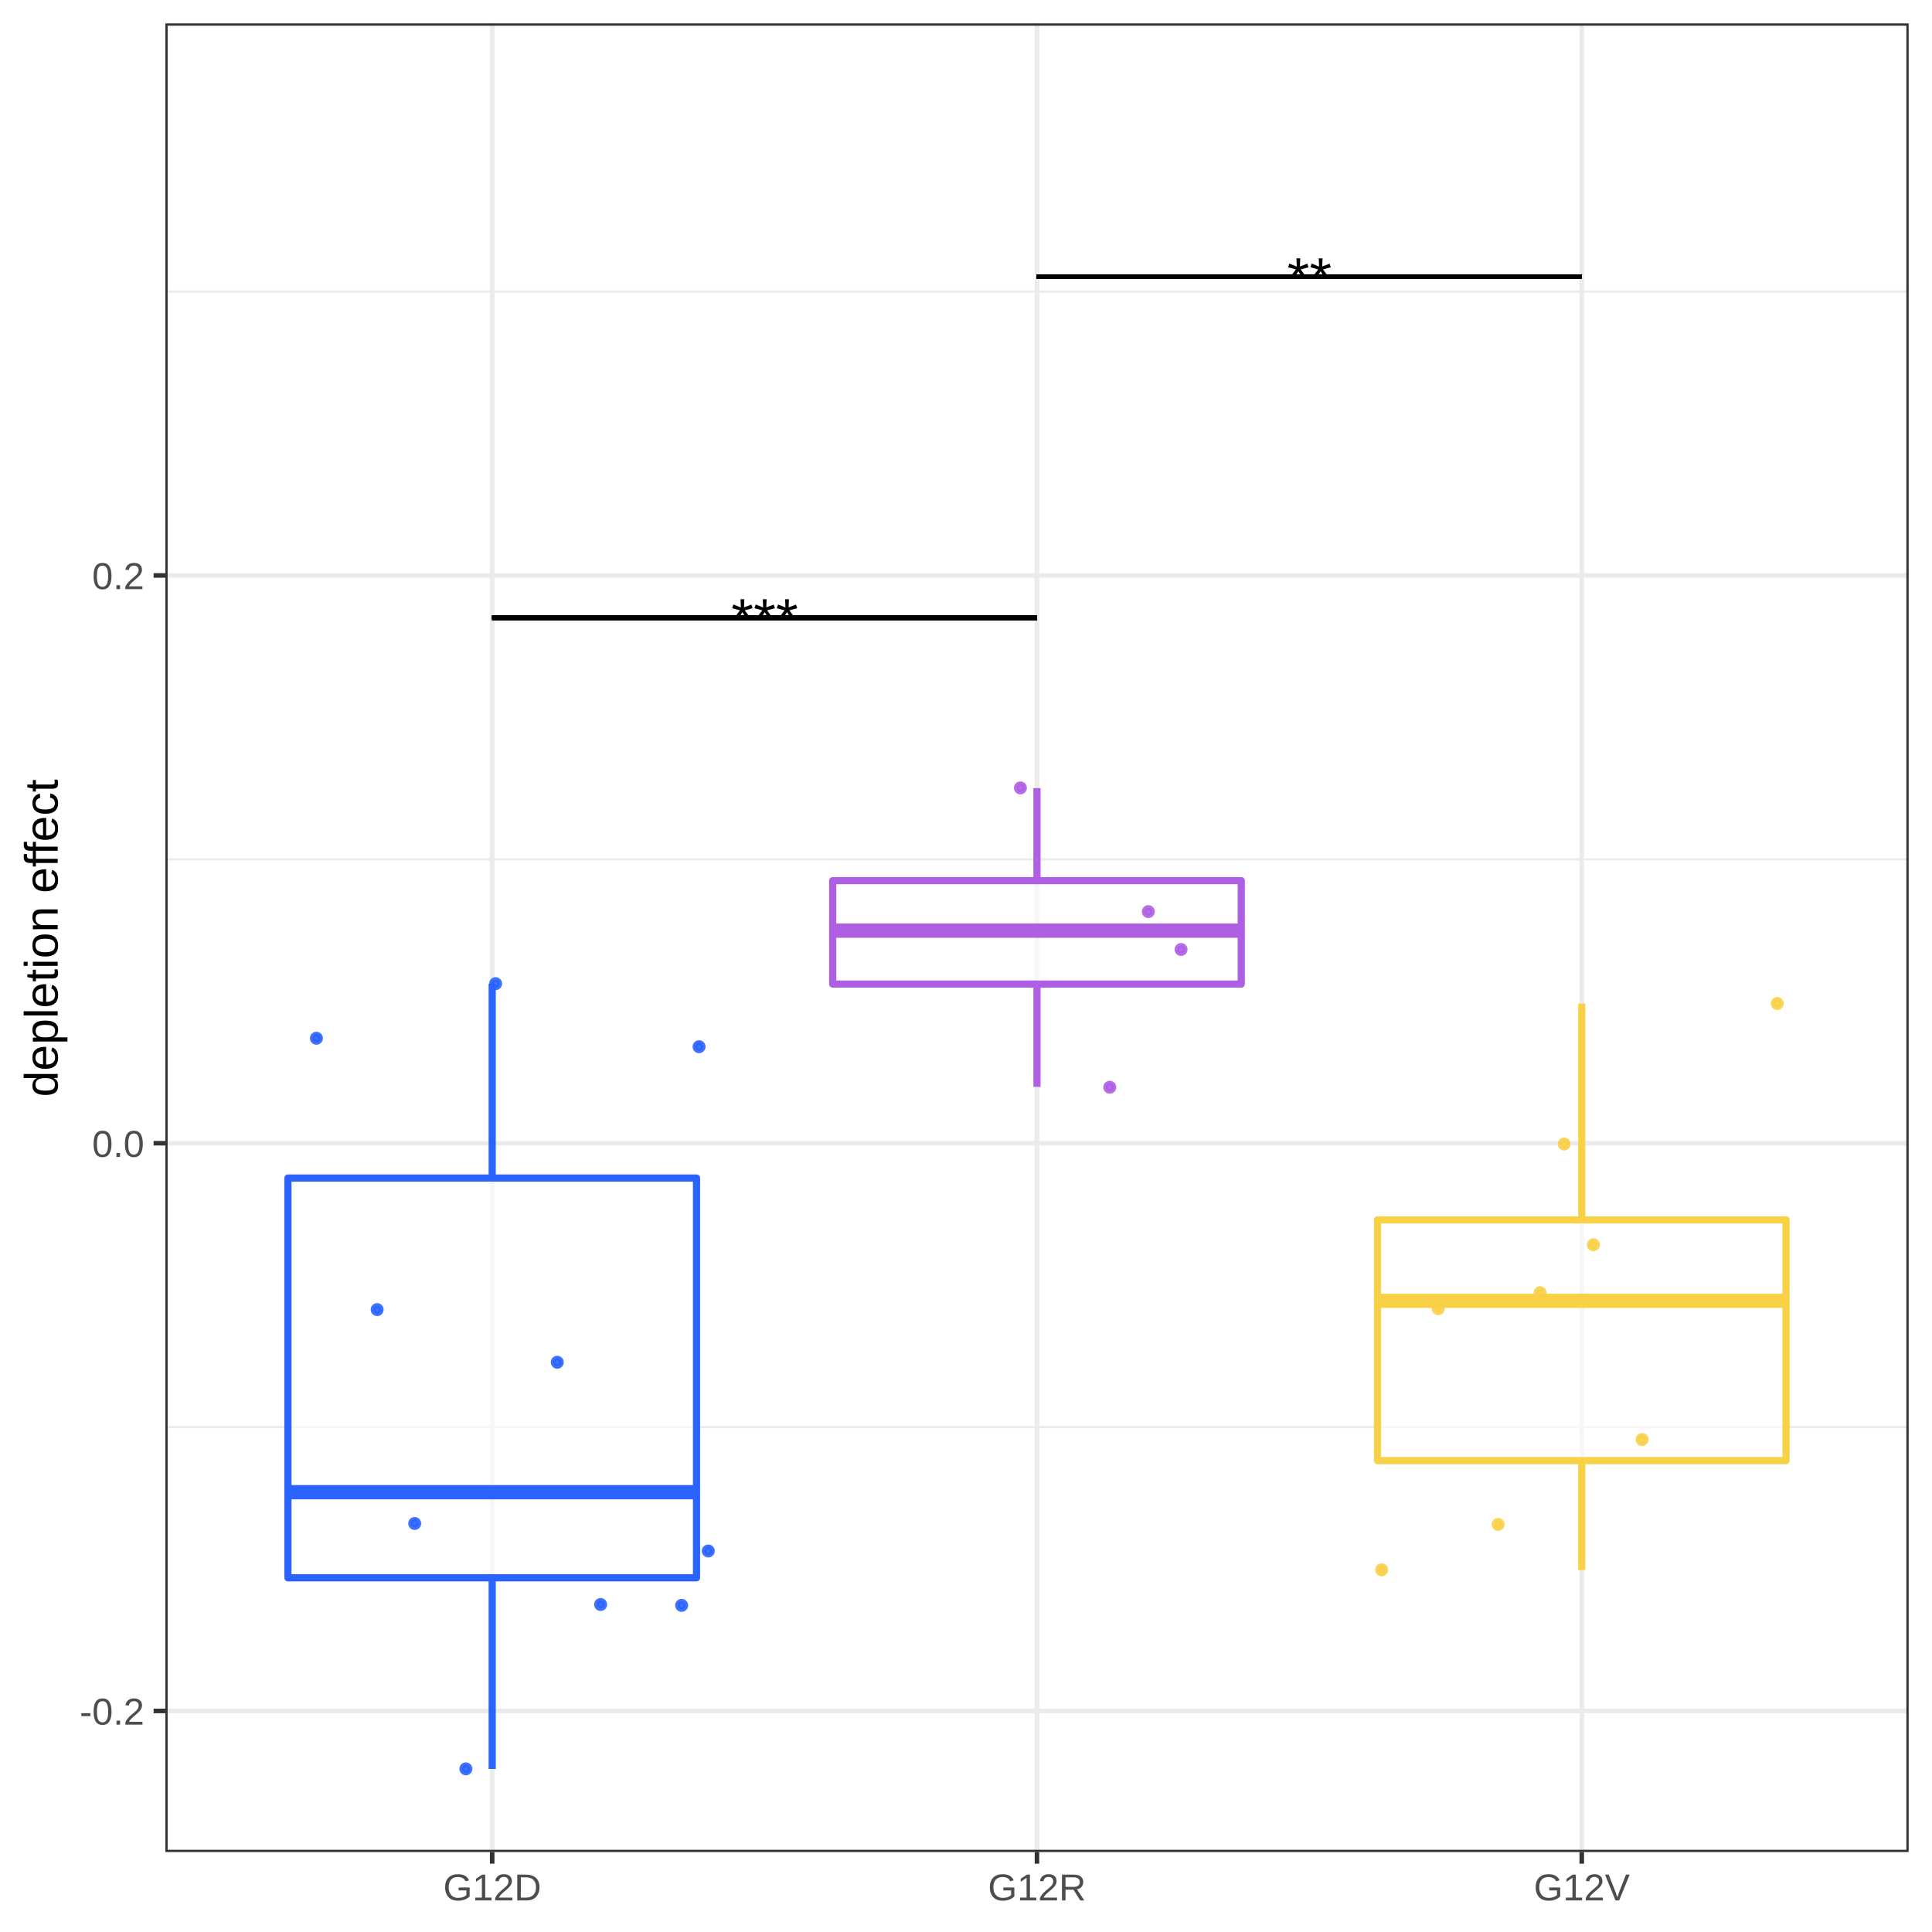
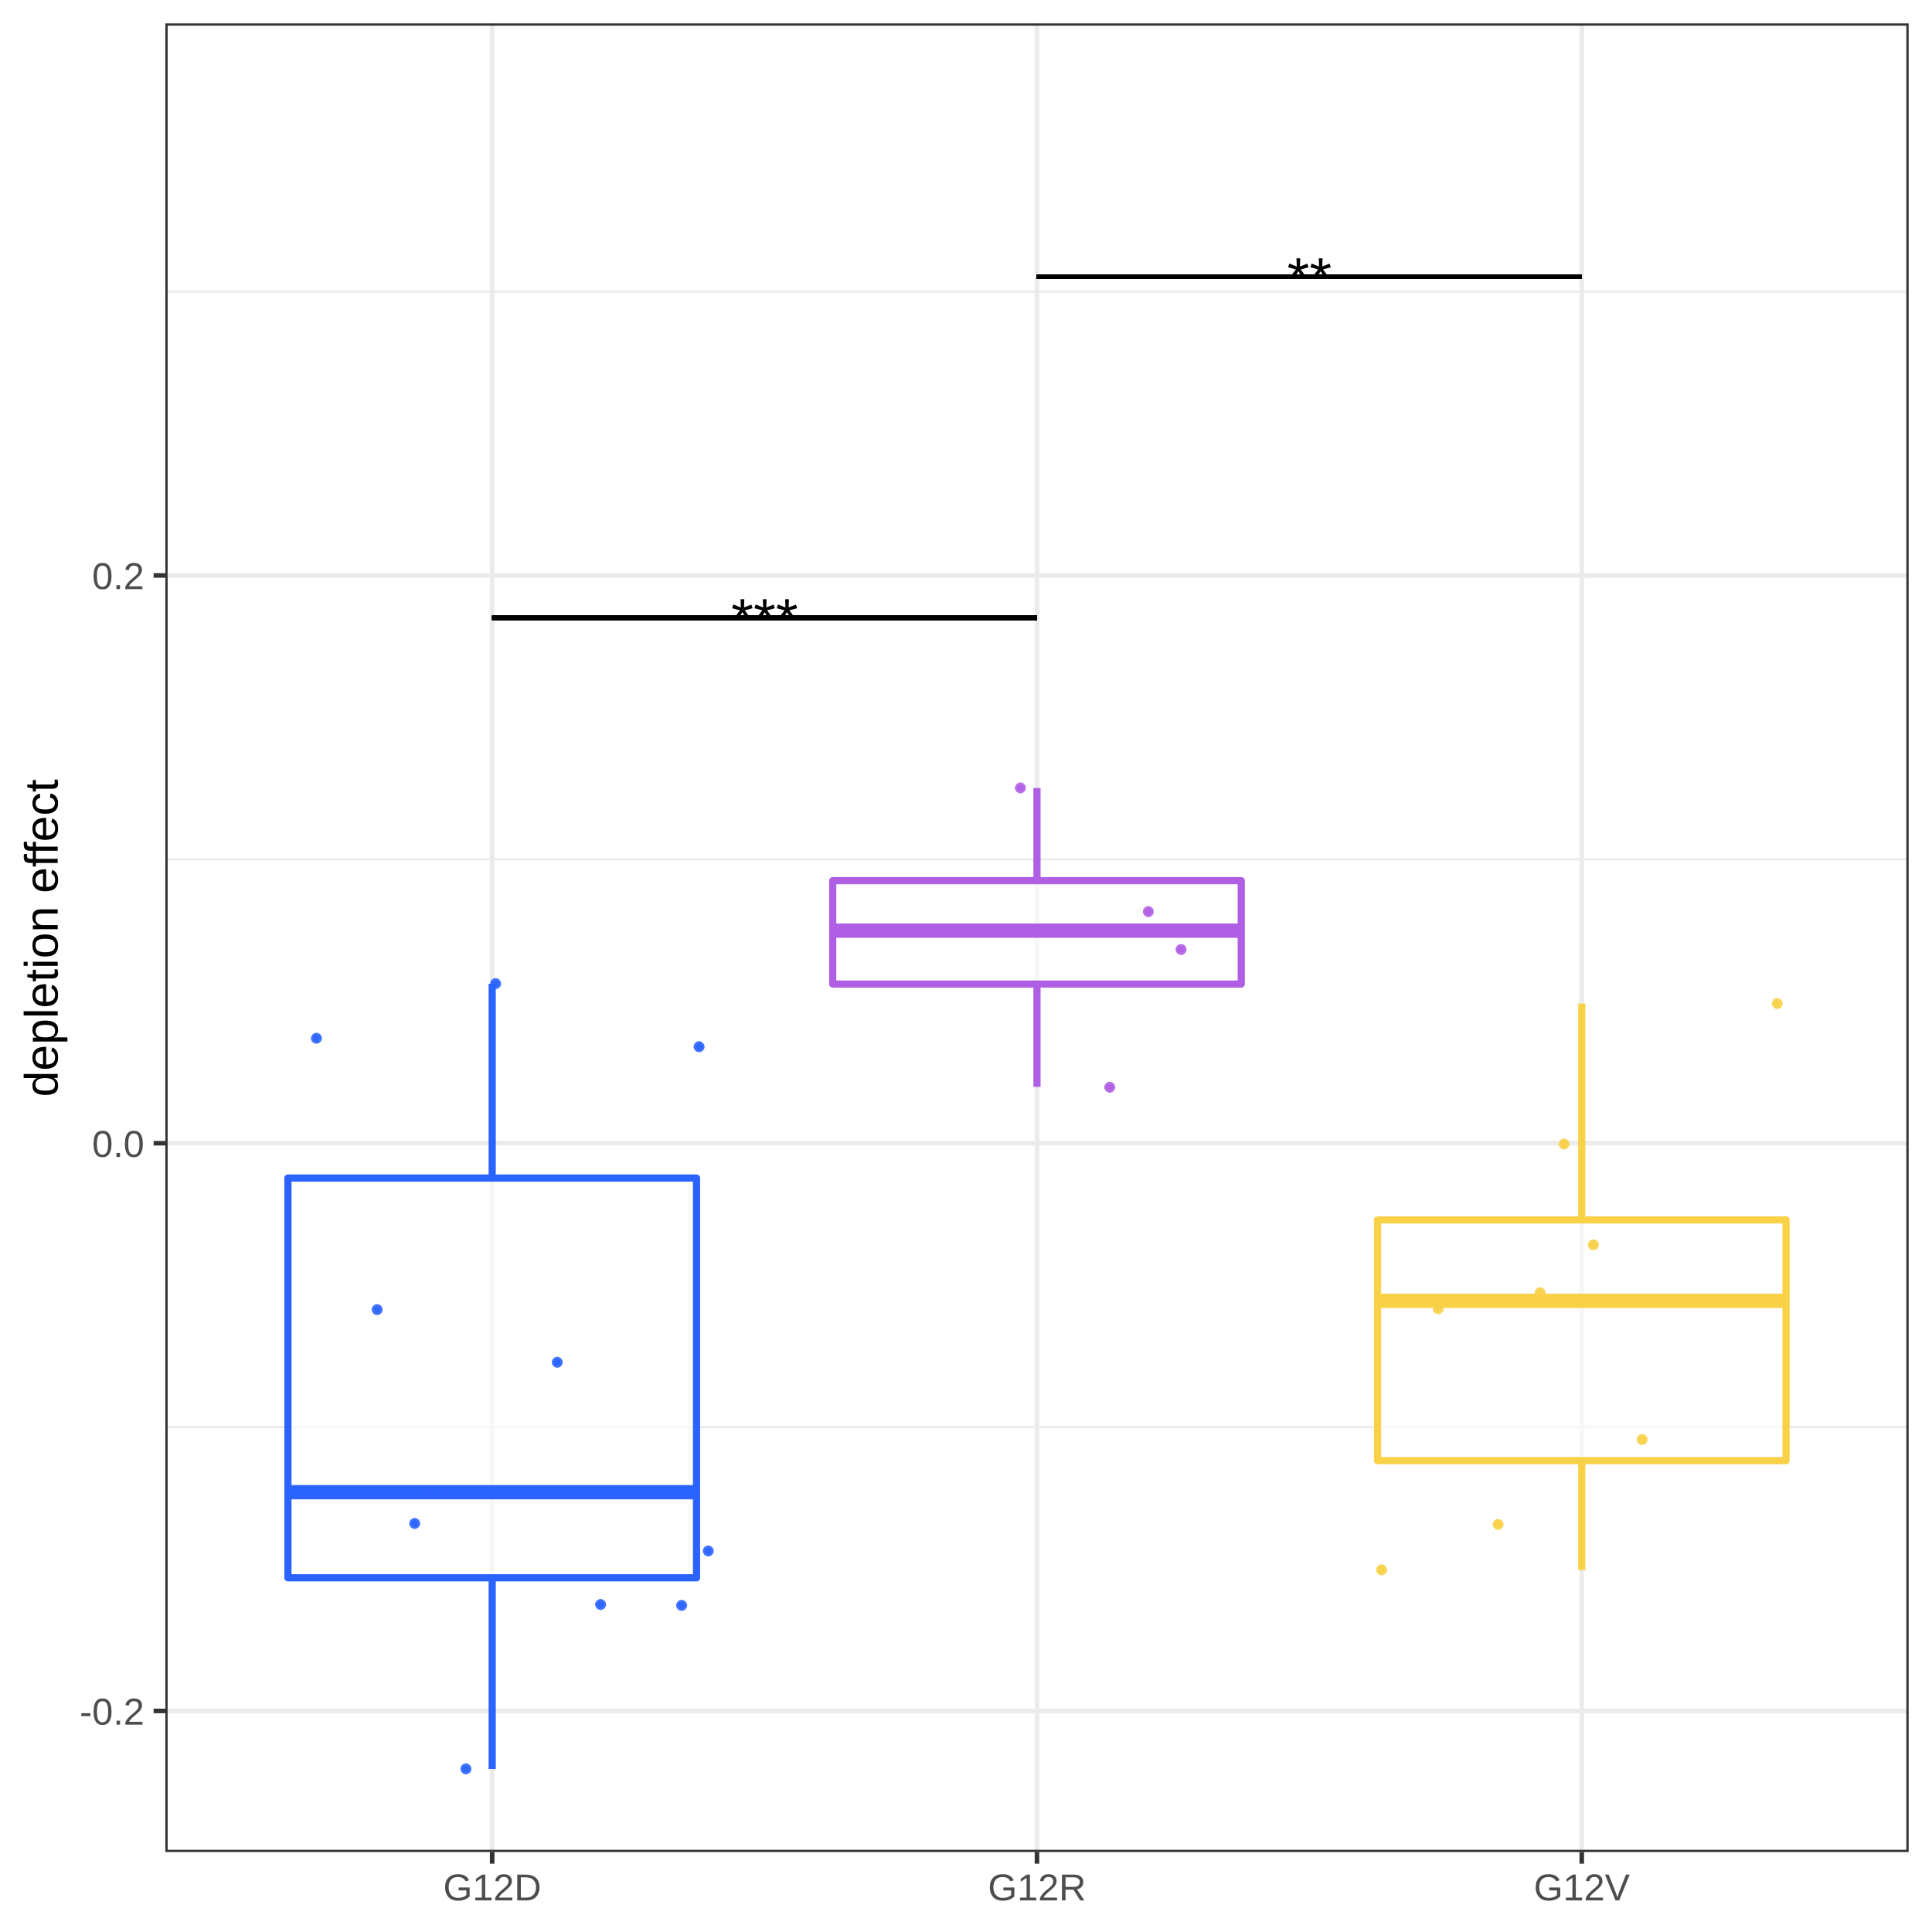
<svg xmlns="http://www.w3.org/2000/svg" viewBox="0 0 288.00 288.00">
  <defs>
    <style type="text/css">
    line, polyline, polygon, path, rect, circle {
      fill: none;
      stroke: #000000;
      stroke-linecap: round;
      stroke-linejoin: round;
      stroke-miterlimit: 10.00;
    }
  </style>
  </defs>
  <rect width="100%" height="100%" style="stroke: none; fill: #FFFFFF;" />
  <rect x="0.00" y="0.00" width="288.00" height="288.00" style="stroke-width: 0.68; stroke: #FFFFFF; fill: #FFFFFF;" />
  <defs>
    <clipPath id="cpMjQuNjV8Mjg0LjUxfDI3Ni4wOHwzLjQ5">
      <rect x="24.65" y="3.49" width="259.87" height="272.59" />
    </clipPath>
  </defs>
  <rect x="24.65" y="3.49" width="259.87" height="272.59" style="stroke-width: 0.68; stroke: none; fill: #FFFFFF;" clip-path="url(#cpMjQuNjV8Mjg0LjUxfDI3Ni4wOHwzLjQ5)" />
  <polyline points="24.65,212.74 284.51,212.74 " style="stroke-width: 0.34; stroke: #EBEBEB; stroke-linecap: butt;" clip-path="url(#cpMjQuNjV8Mjg0LjUxfDI3Ni4wOHwzLjQ5)" />
  <polyline points="24.65,128.10 284.51,128.10 " style="stroke-width: 0.34; stroke: #EBEBEB; stroke-linecap: butt;" clip-path="url(#cpMjQuNjV8Mjg0LjUxfDI3Ni4wOHwzLjQ5)" />
  <polyline points="24.65,43.46 284.51,43.46 " style="stroke-width: 0.34; stroke: #EBEBEB; stroke-linecap: butt;" clip-path="url(#cpMjQuNjV8Mjg0LjUxfDI3Ni4wOHwzLjQ5)" />
  <polyline points="24.65,255.05 284.51,255.05 " style="stroke-width: 0.68; stroke: #EBEBEB; stroke-linecap: butt;" clip-path="url(#cpMjQuNjV8Mjg0LjUxfDI3Ni4wOHwzLjQ5)" />
  <polyline points="24.65,170.42 284.51,170.42 " style="stroke-width: 0.68; stroke: #EBEBEB; stroke-linecap: butt;" clip-path="url(#cpMjQuNjV8Mjg0LjUxfDI3Ni4wOHwzLjQ5)" />
  <polyline points="24.65,85.78 284.51,85.78 " style="stroke-width: 0.68; stroke: #EBEBEB; stroke-linecap: butt;" clip-path="url(#cpMjQuNjV8Mjg0LjUxfDI3Ni4wOHwzLjQ5)" />
  <polyline points="73.37,276.08 73.37,3.49 " style="stroke-width: 0.68; stroke: #EBEBEB; stroke-linecap: butt;" clip-path="url(#cpMjQuNjV8Mjg0LjUxfDI3Ni4wOHwzLjQ5)" />
  <polyline points="154.58,276.08 154.58,3.49 " style="stroke-width: 0.68; stroke: #EBEBEB; stroke-linecap: butt;" clip-path="url(#cpMjQuNjV8Mjg0LjUxfDI3Ni4wOHwzLjQ5)" />
  <polyline points="235.79,276.08 235.79,3.49 " style="stroke-width: 0.68; stroke: #EBEBEB; stroke-linecap: butt;" clip-path="url(#cpMjQuNjV8Mjg0LjUxfDI3Ni4wOHwzLjQ5)" />
  <line x1="73.37" y1="175.61" x2="73.37" y2="146.65" style="stroke-width: 1.07; stroke: #2B63FF; stroke-linecap: butt;" clip-path="url(#cpMjQuNjV8Mjg0LjUxfDI3Ni4wOHwzLjQ5)" />
  <line x1="73.37" y1="235.20" x2="73.37" y2="263.69" style="stroke-width: 1.07; stroke: #2B63FF; stroke-linecap: butt;" clip-path="url(#cpMjQuNjV8Mjg0LjUxfDI3Ni4wOHwzLjQ5)" />
  <polygon points="42.92,175.61 42.92,235.20 103.83,235.20 103.83,175.61 42.92,175.61 " style="stroke-width: 1.07; stroke: #2B63FF; fill: #FFFFFF; fill-opacity: 0.60;" clip-path="url(#cpMjQuNjV8Mjg0LjUxfDI3Ni4wOHwzLjQ5)" />
  <line x1="42.92" y1="222.44" x2="103.83" y2="222.44" style="stroke-width: 2.13; stroke: #2B63FF; stroke-linecap: butt;" clip-path="url(#cpMjQuNjV8Mjg0LjUxfDI3Ni4wOHwzLjQ5)" />
  <line x1="154.58" y1="131.28" x2="154.58" y2="117.48" style="stroke-width: 1.07; stroke: #AF5FE4; stroke-linecap: butt;" clip-path="url(#cpMjQuNjV8Mjg0LjUxfDI3Ni4wOHwzLjQ5)" />
  <line x1="154.58" y1="146.69" x2="154.58" y2="162.02" style="stroke-width: 1.07; stroke: #AF5FE4; stroke-linecap: butt;" clip-path="url(#cpMjQuNjV8Mjg0LjUxfDI3Ni4wOHwzLjQ5)" />
  <polygon points="124.13,131.28 124.13,146.69 185.03,146.69 185.03,131.28 124.13,131.28 " style="stroke-width: 1.07; stroke: #AF5FE4; fill: #FFFFFF; fill-opacity: 0.60;" clip-path="url(#cpMjQuNjV8Mjg0LjUxfDI3Ni4wOHwzLjQ5)" />
  <line x1="124.13" y1="138.73" x2="185.03" y2="138.73" style="stroke-width: 2.13; stroke: #AF5FE4; stroke-linecap: butt;" clip-path="url(#cpMjQuNjV8Mjg0LjUxfDI3Ni4wOHwzLjQ5)" />
  <line x1="235.79" y1="181.85" x2="235.79" y2="149.60" style="stroke-width: 1.07; stroke: #F8D147; stroke-linecap: butt;" clip-path="url(#cpMjQuNjV8Mjg0LjUxfDI3Ni4wOHwzLjQ5)" />
  <line x1="235.79" y1="217.73" x2="235.79" y2="234.04" style="stroke-width: 1.07; stroke: #F8D147; stroke-linecap: butt;" clip-path="url(#cpMjQuNjV8Mjg0LjUxfDI3Ni4wOHwzLjQ5)" />
  <polygon points="205.34,181.85 205.34,217.73 266.24,217.73 266.24,181.85 205.34,181.85 " style="stroke-width: 1.07; stroke: #F8D147; fill: #FFFFFF; fill-opacity: 0.60;" clip-path="url(#cpMjQuNjV8Mjg0LjUxfDI3Ni4wOHwzLjQ5)" />
  <line x1="205.34" y1="193.91" x2="266.24" y2="193.91" style="stroke-width: 2.13; stroke: #F8D147; stroke-linecap: butt;" clip-path="url(#cpMjQuNjV8Mjg0LjUxfDI3Ni4wOHwzLjQ5)" />
-   <circle cx="233.16" cy="170.54" r="0.46pt" style="stroke-width: 0.71; stroke: #F8D147; stroke-opacity: 0.90; fill: #F8D147; fill-opacity: 0.90;" clip-path="url(#cpMjQuNjV8Mjg0LjUxfDI3Ni4wOHwzLjQ5)" />
-   <circle cx="104.21" cy="156.03" r="0.46pt" style="stroke-width: 0.71; stroke: #2B63FF; stroke-opacity: 0.90; fill: #2B63FF; fill-opacity: 0.90;" clip-path="url(#cpMjQuNjV8Mjg0LjUxfDI3Ni4wOHwzLjQ5)" />
-   <circle cx="47.17" cy="154.77" r="0.46pt" style="stroke-width: 0.71; stroke: #2B63FF; stroke-opacity: 0.90; fill: #2B63FF; fill-opacity: 0.90;" clip-path="url(#cpMjQuNjV8Mjg0LjUxfDI3Ni4wOHwzLjQ5)" />
-   <circle cx="176.06" cy="141.54" r="0.46pt" style="stroke-width: 0.71; stroke: #AF5FE4; stroke-opacity: 0.90; fill: #AF5FE4; fill-opacity: 0.90;" clip-path="url(#cpMjQuNjV8Mjg0LjUxfDI3Ni4wOHwzLjQ5)" />
-   <circle cx="223.32" cy="227.24" r="0.46pt" style="stroke-width: 0.71; stroke: #F8D147; stroke-opacity: 0.90; fill: #F8D147; fill-opacity: 0.90;" clip-path="url(#cpMjQuNjV8Mjg0LjUxfDI3Ni4wOHwzLjQ5)" />
-   <circle cx="73.88" cy="146.63" r="0.46pt" style="stroke-width: 0.71; stroke: #2B63FF; stroke-opacity: 0.90; fill: #2B63FF; fill-opacity: 0.90;" clip-path="url(#cpMjQuNjV8Mjg0LjUxfDI3Ni4wOHwzLjQ5)" />
-   <circle cx="61.82" cy="227.10" r="0.46pt" style="stroke-width: 0.71; stroke: #2B63FF; stroke-opacity: 0.90; fill: #2B63FF; fill-opacity: 0.90;" clip-path="url(#cpMjQuNjV8Mjg0LjUxfDI3Ni4wOHwzLjQ5)" />
-   <circle cx="56.22" cy="195.22" r="0.46pt" style="stroke-width: 0.71; stroke: #2B63FF; stroke-opacity: 0.90; fill: #2B63FF; fill-opacity: 0.90;" clip-path="url(#cpMjQuNjV8Mjg0LjUxfDI3Ni4wOHwzLjQ5)" />
-   <circle cx="205.96" cy="234.01" r="0.46pt" style="stroke-width: 0.71; stroke: #F8D147; stroke-opacity: 0.90; fill: #F8D147; fill-opacity: 0.90;" clip-path="url(#cpMjQuNjV8Mjg0LjUxfDI3Ni4wOHwzLjQ5)" />
-   <circle cx="83.07" cy="203.07" r="0.46pt" style="stroke-width: 0.71; stroke: #2B63FF; stroke-opacity: 0.90; fill: #2B63FF; fill-opacity: 0.90;" clip-path="url(#cpMjQuNjV8Mjg0LjUxfDI3Ni4wOHwzLjQ5)" />
-   <circle cx="244.79" cy="214.59" r="0.46pt" style="stroke-width: 0.71; stroke: #F8D147; stroke-opacity: 0.90; fill: #F8D147; fill-opacity: 0.90;" clip-path="url(#cpMjQuNjV8Mjg0LjUxfDI3Ni4wOHwzLjQ5)" />
-   <circle cx="165.43" cy="162.07" r="0.46pt" style="stroke-width: 0.71; stroke: #AF5FE4; stroke-opacity: 0.90; fill: #AF5FE4; fill-opacity: 0.90;" clip-path="url(#cpMjQuNjV8Mjg0LjUxfDI3Ni4wOHwzLjQ5)" />
-   <circle cx="105.58" cy="231.20" r="0.46pt" style="stroke-width: 0.71; stroke: #2B63FF; stroke-opacity: 0.90; fill: #2B63FF; fill-opacity: 0.90;" clip-path="url(#cpMjQuNjV8Mjg0LjUxfDI3Ni4wOHwzLjQ5)" />
-   <circle cx="152.11" cy="117.45" r="0.46pt" style="stroke-width: 0.71; stroke: #AF5FE4; stroke-opacity: 0.90; fill: #AF5FE4; fill-opacity: 0.90;" clip-path="url(#cpMjQuNjV8Mjg0LjUxfDI3Ni4wOHwzLjQ5)" />
-   <circle cx="237.52" cy="185.56" r="0.46pt" style="stroke-width: 0.71; stroke: #F8D147; stroke-opacity: 0.90; fill: #F8D147; fill-opacity: 0.90;" clip-path="url(#cpMjQuNjV8Mjg0LjUxfDI3Ni4wOHwzLjQ5)" />
-   <circle cx="101.61" cy="239.31" r="0.46pt" style="stroke-width: 0.71; stroke: #2B63FF; stroke-opacity: 0.90; fill: #2B63FF; fill-opacity: 0.90;" clip-path="url(#cpMjQuNjV8Mjg0LjUxfDI3Ni4wOHwzLjQ5)" />
-   <circle cx="171.18" cy="135.89" r="0.46pt" style="stroke-width: 0.71; stroke: #AF5FE4; stroke-opacity: 0.90; fill: #AF5FE4; fill-opacity: 0.90;" clip-path="url(#cpMjQuNjV8Mjg0LjUxfDI3Ni4wOHwzLjQ5)" />
-   <circle cx="89.53" cy="239.18" r="0.46pt" style="stroke-width: 0.71; stroke: #2B63FF; stroke-opacity: 0.90; fill: #2B63FF; fill-opacity: 0.90;" clip-path="url(#cpMjQuNjV8Mjg0LjUxfDI3Ni4wOHwzLjQ5)" />
-   <circle cx="65.00" cy="222.47" r="0.46pt" style="stroke-width: 0.71; stroke: #2B63FF; stroke-opacity: 0.90; fill: #2B63FF; fill-opacity: 0.90;" clip-path="url(#cpMjQuNjV8Mjg0LjUxfDI3Ni4wOHwzLjQ5)" />
-   <circle cx="229.58" cy="192.70" r="0.46pt" style="stroke-width: 0.71; stroke: #F8D147; stroke-opacity: 0.90; fill: #F8D147; fill-opacity: 0.90;" clip-path="url(#cpMjQuNjV8Mjg0LjUxfDI3Ni4wOHwzLjQ5)" />
-   <circle cx="264.93" cy="149.59" r="0.46pt" style="stroke-width: 0.71; stroke: #F8D147; stroke-opacity: 0.90; fill: #F8D147; fill-opacity: 0.90;" clip-path="url(#cpMjQuNjV8Mjg0LjUxfDI3Ni4wOHwzLjQ5)" />
-   <circle cx="69.45" cy="263.68" r="0.46pt" style="stroke-width: 0.71; stroke: #2B63FF; stroke-opacity: 0.90; fill: #2B63FF; fill-opacity: 0.90;" clip-path="url(#cpMjQuNjV8Mjg0LjUxfDI3Ni4wOHwzLjQ5)" />
-   <circle cx="214.39" cy="195.09" r="0.46pt" style="stroke-width: 0.71; stroke: #F8D147; stroke-opacity: 0.90; fill: #F8D147; fill-opacity: 0.90;" clip-path="url(#cpMjQuNjV8Mjg0LjUxfDI3Ni4wOHwzLjQ5)" />
+   <circle cx="233.16" cy="170.54" r="0.46" style="stroke-width: 0.71; stroke: #F8D147; stroke-opacity: 0.90; fill: #F8D147; fill-opacity: 0.90;" clip-path="url(#cpMjQuNjV8Mjg0LjUxfDI3Ni4wOHwzLjQ5)" />
+   <circle cx="104.21" cy="156.03" r="0.46" style="stroke-width: 0.71; stroke: #2B63FF; stroke-opacity: 0.90; fill: #2B63FF; fill-opacity: 0.90;" clip-path="url(#cpMjQuNjV8Mjg0LjUxfDI3Ni4wOHwzLjQ5)" />
+   <circle cx="47.17" cy="154.77" r="0.46" style="stroke-width: 0.71; stroke: #2B63FF; stroke-opacity: 0.90; fill: #2B63FF; fill-opacity: 0.90;" clip-path="url(#cpMjQuNjV8Mjg0LjUxfDI3Ni4wOHwzLjQ5)" />
+   <circle cx="176.06" cy="141.54" r="0.46" style="stroke-width: 0.71; stroke: #AF5FE4; stroke-opacity: 0.90; fill: #AF5FE4; fill-opacity: 0.90;" clip-path="url(#cpMjQuNjV8Mjg0LjUxfDI3Ni4wOHwzLjQ5)" />
+   <circle cx="223.32" cy="227.24" r="0.46" style="stroke-width: 0.71; stroke: #F8D147; stroke-opacity: 0.90; fill: #F8D147; fill-opacity: 0.90;" clip-path="url(#cpMjQuNjV8Mjg0LjUxfDI3Ni4wOHwzLjQ5)" />
+   <circle cx="73.88" cy="146.63" r="0.46" style="stroke-width: 0.71; stroke: #2B63FF; stroke-opacity: 0.90; fill: #2B63FF; fill-opacity: 0.90;" clip-path="url(#cpMjQuNjV8Mjg0LjUxfDI3Ni4wOHwzLjQ5)" />
+   <circle cx="61.82" cy="227.10" r="0.46" style="stroke-width: 0.71; stroke: #2B63FF; stroke-opacity: 0.90; fill: #2B63FF; fill-opacity: 0.90;" clip-path="url(#cpMjQuNjV8Mjg0LjUxfDI3Ni4wOHwzLjQ5)" />
+   <circle cx="56.22" cy="195.22" r="0.46" style="stroke-width: 0.71; stroke: #2B63FF; stroke-opacity: 0.90; fill: #2B63FF; fill-opacity: 0.90;" clip-path="url(#cpMjQuNjV8Mjg0LjUxfDI3Ni4wOHwzLjQ5)" />
+   <circle cx="205.96" cy="234.01" r="0.46" style="stroke-width: 0.71; stroke: #F8D147; stroke-opacity: 0.90; fill: #F8D147; fill-opacity: 0.90;" clip-path="url(#cpMjQuNjV8Mjg0LjUxfDI3Ni4wOHwzLjQ5)" />
+   <circle cx="83.07" cy="203.07" r="0.46" style="stroke-width: 0.71; stroke: #2B63FF; stroke-opacity: 0.90; fill: #2B63FF; fill-opacity: 0.90;" clip-path="url(#cpMjQuNjV8Mjg0LjUxfDI3Ni4wOHwzLjQ5)" />
+   <circle cx="244.79" cy="214.59" r="0.46" style="stroke-width: 0.71; stroke: #F8D147; stroke-opacity: 0.90; fill: #F8D147; fill-opacity: 0.90;" clip-path="url(#cpMjQuNjV8Mjg0LjUxfDI3Ni4wOHwzLjQ5)" />
+   <circle cx="165.43" cy="162.07" r="0.46" style="stroke-width: 0.71; stroke: #AF5FE4; stroke-opacity: 0.90; fill: #AF5FE4; fill-opacity: 0.90;" clip-path="url(#cpMjQuNjV8Mjg0LjUxfDI3Ni4wOHwzLjQ5)" />
+   <circle cx="105.58" cy="231.20" r="0.46" style="stroke-width: 0.71; stroke: #2B63FF; stroke-opacity: 0.90; fill: #2B63FF; fill-opacity: 0.90;" clip-path="url(#cpMjQuNjV8Mjg0LjUxfDI3Ni4wOHwzLjQ5)" />
+   <circle cx="152.11" cy="117.45" r="0.46" style="stroke-width: 0.71; stroke: #AF5FE4; stroke-opacity: 0.90; fill: #AF5FE4; fill-opacity: 0.90;" clip-path="url(#cpMjQuNjV8Mjg0LjUxfDI3Ni4wOHwzLjQ5)" />
+   <circle cx="237.52" cy="185.56" r="0.46" style="stroke-width: 0.71; stroke: #F8D147; stroke-opacity: 0.90; fill: #F8D147; fill-opacity: 0.90;" clip-path="url(#cpMjQuNjV8Mjg0LjUxfDI3Ni4wOHwzLjQ5)" />
+   <circle cx="101.61" cy="239.31" r="0.46" style="stroke-width: 0.71; stroke: #2B63FF; stroke-opacity: 0.90; fill: #2B63FF; fill-opacity: 0.90;" clip-path="url(#cpMjQuNjV8Mjg0LjUxfDI3Ni4wOHwzLjQ5)" />
+   <circle cx="171.18" cy="135.89" r="0.46" style="stroke-width: 0.71; stroke: #AF5FE4; stroke-opacity: 0.90; fill: #AF5FE4; fill-opacity: 0.90;" clip-path="url(#cpMjQuNjV8Mjg0LjUxfDI3Ni4wOHwzLjQ5)" />
+   <circle cx="89.53" cy="239.18" r="0.46" style="stroke-width: 0.71; stroke: #2B63FF; stroke-opacity: 0.90; fill: #2B63FF; fill-opacity: 0.90;" clip-path="url(#cpMjQuNjV8Mjg0LjUxfDI3Ni4wOHwzLjQ5)" />
+   <circle cx="65.00" cy="222.47" r="0.46" style="stroke-width: 0.71; stroke: #2B63FF; stroke-opacity: 0.90; fill: #2B63FF; fill-opacity: 0.90;" clip-path="url(#cpMjQuNjV8Mjg0LjUxfDI3Ni4wOHwzLjQ5)" />
+   <circle cx="229.58" cy="192.70" r="0.46" style="stroke-width: 0.71; stroke: #F8D147; stroke-opacity: 0.90; fill: #F8D147; fill-opacity: 0.90;" clip-path="url(#cpMjQuNjV8Mjg0LjUxfDI3Ni4wOHwzLjQ5)" />
+   <circle cx="264.93" cy="149.59" r="0.46" style="stroke-width: 0.71; stroke: #F8D147; stroke-opacity: 0.90; fill: #F8D147; fill-opacity: 0.90;" clip-path="url(#cpMjQuNjV8Mjg0LjUxfDI3Ni4wOHwzLjQ5)" />
+   <circle cx="69.45" cy="263.68" r="0.46" style="stroke-width: 0.71; stroke: #2B63FF; stroke-opacity: 0.90; fill: #2B63FF; fill-opacity: 0.90;" clip-path="url(#cpMjQuNjV8Mjg0LjUxfDI3Ni4wOHwzLjQ5)" />
+   <circle cx="214.39" cy="195.09" r="0.46" style="stroke-width: 0.71; stroke: #F8D147; stroke-opacity: 0.90; fill: #F8D147; fill-opacity: 0.90;" clip-path="url(#cpMjQuNjV8Mjg0LjUxfDI3Ni4wOHwzLjQ5)" />
  <line x1="73.37" y1="92.09" x2="154.58" y2="92.09" style="stroke-width: 0.64; stroke-linecap: butt;" clip-path="url(#cpMjQuNjV8Mjg0LjUxfDI3Ni4wOHwzLjQ5)" />
  <line x1="73.37" y1="92.09" x2="154.58" y2="92.09" style="stroke-width: 0.64; stroke-linecap: butt;" clip-path="url(#cpMjQuNjV8Mjg0LjUxfDI3Ni4wOHwzLjQ5)" />
  <line x1="73.37" y1="92.09" x2="154.58" y2="92.09" style="stroke-width: 0.64; stroke-linecap: butt;" clip-path="url(#cpMjQuNjV8Mjg0LjUxfDI3Ni4wOHwzLjQ5)" />
  <line x1="73.37" y1="92.09" x2="154.58" y2="92.09" style="stroke-width: 0.64; stroke-linecap: butt;" clip-path="url(#cpMjQuNjV8Mjg0LjUxfDI3Ni4wOHwzLjQ5)" />
  <line x1="73.37" y1="92.09" x2="154.58" y2="92.09" style="stroke-width: 0.64; stroke-linecap: butt;" clip-path="url(#cpMjQuNjV8Mjg0LjUxfDI3Ni4wOHwzLjQ5)" />
  <line x1="73.37" y1="92.09" x2="154.58" y2="92.09" style="stroke-width: 0.64; stroke-linecap: butt;" clip-path="url(#cpMjQuNjV8Mjg0LjUxfDI3Ni4wOHwzLjQ5)" />
  <line x1="73.37" y1="92.09" x2="154.58" y2="92.09" style="stroke-width: 0.64; stroke-linecap: butt;" clip-path="url(#cpMjQuNjV8Mjg0LjUxfDI3Ni4wOHwzLjQ5)" />
  <line x1="73.37" y1="92.09" x2="154.58" y2="92.09" style="stroke-width: 0.64; stroke-linecap: butt;" clip-path="url(#cpMjQuNjV8Mjg0LjUxfDI3Ni4wOHwzLjQ5)" />
  <line x1="73.37" y1="92.09" x2="154.58" y2="92.09" style="stroke-width: 0.64; stroke-linecap: butt;" clip-path="url(#cpMjQuNjV8Mjg0LjUxfDI3Ni4wOHwzLjQ5)" />
  <line x1="73.37" y1="92.09" x2="154.58" y2="92.09" style="stroke-width: 0.64; stroke-linecap: butt;" clip-path="url(#cpMjQuNjV8Mjg0LjUxfDI3Ni4wOHwzLjQ5)" />
  <line x1="73.37" y1="92.09" x2="154.58" y2="92.09" style="stroke-width: 0.64; stroke-linecap: butt;" clip-path="url(#cpMjQuNjV8Mjg0LjUxfDI3Ni4wOHwzLjQ5)" />
  <line x1="73.37" y1="92.09" x2="154.58" y2="92.09" style="stroke-width: 0.64; stroke-linecap: butt;" clip-path="url(#cpMjQuNjV8Mjg0LjUxfDI3Ni4wOHwzLjQ5)" />
  <line x1="73.37" y1="92.09" x2="154.58" y2="92.09" style="stroke-width: 0.64; stroke-linecap: butt;" clip-path="url(#cpMjQuNjV8Mjg0LjUxfDI3Ni4wOHwzLjQ5)" />
  <line x1="73.37" y1="92.09" x2="154.58" y2="92.09" style="stroke-width: 0.64; stroke-linecap: butt;" clip-path="url(#cpMjQuNjV8Mjg0LjUxfDI3Ni4wOHwzLjQ5)" />
  <line x1="73.37" y1="92.09" x2="154.58" y2="92.09" style="stroke-width: 0.64; stroke-linecap: butt;" clip-path="url(#cpMjQuNjV8Mjg0LjUxfDI3Ni4wOHwzLjQ5)" />
  <line x1="73.37" y1="92.09" x2="154.58" y2="92.09" style="stroke-width: 0.64; stroke-linecap: butt;" clip-path="url(#cpMjQuNjV8Mjg0LjUxfDI3Ni4wOHwzLjQ5)" />
  <line x1="73.37" y1="92.09" x2="154.58" y2="92.09" style="stroke-width: 0.64; stroke-linecap: butt;" clip-path="url(#cpMjQuNjV8Mjg0LjUxfDI3Ni4wOHwzLjQ5)" />
  <line x1="73.37" y1="92.09" x2="154.58" y2="92.09" style="stroke-width: 0.64; stroke-linecap: butt;" clip-path="url(#cpMjQuNjV8Mjg0LjUxfDI3Ni4wOHwzLjQ5)" />
  <line x1="73.37" y1="92.09" x2="154.58" y2="92.09" style="stroke-width: 0.64; stroke-linecap: butt;" clip-path="url(#cpMjQuNjV8Mjg0LjUxfDI3Ni4wOHwzLjQ5)" />
  <line x1="73.37" y1="92.09" x2="154.58" y2="92.09" style="stroke-width: 0.64; stroke-linecap: butt;" clip-path="url(#cpMjQuNjV8Mjg0LjUxfDI3Ni4wOHwzLjQ5)" />
  <line x1="73.37" y1="92.09" x2="154.58" y2="92.09" style="stroke-width: 0.64; stroke-linecap: butt;" clip-path="url(#cpMjQuNjV8Mjg0LjUxfDI3Ni4wOHwzLjQ5)" />
  <line x1="73.37" y1="92.09" x2="154.58" y2="92.09" style="stroke-width: 0.64; stroke-linecap: butt;" clip-path="url(#cpMjQuNjV8Mjg0LjUxfDI3Ni4wOHwzLjQ5)" />
  <line x1="73.37" y1="92.09" x2="154.58" y2="92.09" style="stroke-width: 0.64; stroke-linecap: butt;" clip-path="url(#cpMjQuNjV8Mjg0LjUxfDI3Ni4wOHwzLjQ5)" />
  <g clip-path="url(#cpMjQuNjV8Mjg0LjUxfDI3Ni4wOHwzLjQ5)">
    <text x="109.00" y="95.20" style="font-size: 8.54px; font-family: Arial;" textLength="9.96px" lengthAdjust="spacingAndGlyphs">***</text>
  </g>
  <line x1="154.58" y1="41.27" x2="235.79" y2="41.27" style="stroke-width: 0.64; stroke-linecap: butt;" clip-path="url(#cpMjQuNjV8Mjg0LjUxfDI3Ni4wOHwzLjQ5)" />
  <line x1="154.58" y1="41.27" x2="235.79" y2="41.27" style="stroke-width: 0.64; stroke-linecap: butt;" clip-path="url(#cpMjQuNjV8Mjg0LjUxfDI3Ni4wOHwzLjQ5)" />
  <line x1="154.58" y1="41.27" x2="235.79" y2="41.27" style="stroke-width: 0.64; stroke-linecap: butt;" clip-path="url(#cpMjQuNjV8Mjg0LjUxfDI3Ni4wOHwzLjQ5)" />
  <line x1="154.58" y1="41.27" x2="235.79" y2="41.27" style="stroke-width: 0.64; stroke-linecap: butt;" clip-path="url(#cpMjQuNjV8Mjg0LjUxfDI3Ni4wOHwzLjQ5)" />
  <line x1="154.58" y1="41.27" x2="235.79" y2="41.27" style="stroke-width: 0.64; stroke-linecap: butt;" clip-path="url(#cpMjQuNjV8Mjg0LjUxfDI3Ni4wOHwzLjQ5)" />
  <line x1="154.58" y1="41.27" x2="235.79" y2="41.27" style="stroke-width: 0.64; stroke-linecap: butt;" clip-path="url(#cpMjQuNjV8Mjg0LjUxfDI3Ni4wOHwzLjQ5)" />
  <line x1="154.58" y1="41.27" x2="235.79" y2="41.27" style="stroke-width: 0.64; stroke-linecap: butt;" clip-path="url(#cpMjQuNjV8Mjg0LjUxfDI3Ni4wOHwzLjQ5)" />
  <line x1="154.58" y1="41.27" x2="235.79" y2="41.27" style="stroke-width: 0.64; stroke-linecap: butt;" clip-path="url(#cpMjQuNjV8Mjg0LjUxfDI3Ni4wOHwzLjQ5)" />
  <line x1="154.58" y1="41.27" x2="235.79" y2="41.27" style="stroke-width: 0.64; stroke-linecap: butt;" clip-path="url(#cpMjQuNjV8Mjg0LjUxfDI3Ni4wOHwzLjQ5)" />
  <line x1="154.58" y1="41.27" x2="235.79" y2="41.27" style="stroke-width: 0.64; stroke-linecap: butt;" clip-path="url(#cpMjQuNjV8Mjg0LjUxfDI3Ni4wOHwzLjQ5)" />
  <line x1="154.58" y1="41.27" x2="235.79" y2="41.27" style="stroke-width: 0.64; stroke-linecap: butt;" clip-path="url(#cpMjQuNjV8Mjg0LjUxfDI3Ni4wOHwzLjQ5)" />
  <line x1="154.58" y1="41.27" x2="235.79" y2="41.27" style="stroke-width: 0.64; stroke-linecap: butt;" clip-path="url(#cpMjQuNjV8Mjg0LjUxfDI3Ni4wOHwzLjQ5)" />
  <line x1="154.58" y1="41.27" x2="235.79" y2="41.27" style="stroke-width: 0.64; stroke-linecap: butt;" clip-path="url(#cpMjQuNjV8Mjg0LjUxfDI3Ni4wOHwzLjQ5)" />
  <line x1="154.58" y1="41.27" x2="235.79" y2="41.27" style="stroke-width: 0.64; stroke-linecap: butt;" clip-path="url(#cpMjQuNjV8Mjg0LjUxfDI3Ni4wOHwzLjQ5)" />
  <line x1="154.58" y1="41.27" x2="235.79" y2="41.27" style="stroke-width: 0.64; stroke-linecap: butt;" clip-path="url(#cpMjQuNjV8Mjg0LjUxfDI3Ni4wOHwzLjQ5)" />
  <line x1="154.58" y1="41.27" x2="235.79" y2="41.27" style="stroke-width: 0.64; stroke-linecap: butt;" clip-path="url(#cpMjQuNjV8Mjg0LjUxfDI3Ni4wOHwzLjQ5)" />
  <line x1="154.58" y1="41.27" x2="235.79" y2="41.27" style="stroke-width: 0.64; stroke-linecap: butt;" clip-path="url(#cpMjQuNjV8Mjg0LjUxfDI3Ni4wOHwzLjQ5)" />
  <line x1="154.58" y1="41.27" x2="235.79" y2="41.27" style="stroke-width: 0.64; stroke-linecap: butt;" clip-path="url(#cpMjQuNjV8Mjg0LjUxfDI3Ni4wOHwzLjQ5)" />
  <line x1="154.58" y1="41.27" x2="235.79" y2="41.27" style="stroke-width: 0.64; stroke-linecap: butt;" clip-path="url(#cpMjQuNjV8Mjg0LjUxfDI3Ni4wOHwzLjQ5)" />
  <line x1="154.58" y1="41.27" x2="235.79" y2="41.27" style="stroke-width: 0.64; stroke-linecap: butt;" clip-path="url(#cpMjQuNjV8Mjg0LjUxfDI3Ni4wOHwzLjQ5)" />
  <line x1="154.58" y1="41.27" x2="235.79" y2="41.27" style="stroke-width: 0.64; stroke-linecap: butt;" clip-path="url(#cpMjQuNjV8Mjg0LjUxfDI3Ni4wOHwzLjQ5)" />
  <line x1="154.58" y1="41.27" x2="235.79" y2="41.27" style="stroke-width: 0.64; stroke-linecap: butt;" clip-path="url(#cpMjQuNjV8Mjg0LjUxfDI3Ni4wOHwzLjQ5)" />
  <line x1="154.58" y1="41.27" x2="235.79" y2="41.27" style="stroke-width: 0.64; stroke-linecap: butt;" clip-path="url(#cpMjQuNjV8Mjg0LjUxfDI3Ni4wOHwzLjQ5)" />
  <g clip-path="url(#cpMjQuNjV8Mjg0LjUxfDI3Ni4wOHwzLjQ5)">
    <text x="191.87" y="44.38" style="font-size: 8.54px; font-family: Arial;" textLength="6.64px" lengthAdjust="spacingAndGlyphs">**</text>
  </g>
  <rect x="24.65" y="3.49" width="259.87" height="272.59" style="stroke-width: 0.68; stroke: #333333;" clip-path="url(#cpMjQuNjV8Mjg0LjUxfDI3Ni4wOHwzLjQ5)" />
  <defs>
    <clipPath id="cpMC4wMHwyODguMDB8Mjg4LjAwfDAuMDA=">
      <rect x="0.00" y="0.00" width="288.00" height="288.00" />
    </clipPath>
  </defs>
  <g clip-path="url(#cpMC4wMHwyODguMDB8Mjg4LjAwfDAuMDA=)">
    <text x="11.87" y="257.09" style="font-size: 5.60px; fill: #4D4D4D; font-family: Arial;" textLength="9.64px" lengthAdjust="spacingAndGlyphs">-0.2</text>
  </g>
  <g clip-path="url(#cpMC4wMHwyODguMDB8Mjg4LjAwfDAuMDA=)">
    <text x="13.73" y="172.46" style="font-size: 5.60px; fill: #4D4D4D; font-family: Arial;" textLength="7.78px" lengthAdjust="spacingAndGlyphs">0.0</text>
  </g>
  <g clip-path="url(#cpMC4wMHwyODguMDB8Mjg4LjAwfDAuMDA=)">
    <text x="13.73" y="87.82" style="font-size: 5.60px; fill: #4D4D4D; font-family: Arial;" textLength="7.78px" lengthAdjust="spacingAndGlyphs">0.2</text>
  </g>
  <polyline points="22.90,255.05 24.65,255.05 " style="stroke-width: 0.68; stroke: #333333; stroke-linecap: butt;" clip-path="url(#cpMC4wMHwyODguMDB8Mjg4LjAwfDAuMDA=)" />
  <polyline points="22.90,170.42 24.65,170.42 " style="stroke-width: 0.68; stroke: #333333; stroke-linecap: butt;" clip-path="url(#cpMC4wMHwyODguMDB8Mjg4LjAwfDAuMDA=)" />
  <polyline points="22.90,85.78 24.65,85.78 " style="stroke-width: 0.68; stroke: #333333; stroke-linecap: butt;" clip-path="url(#cpMC4wMHwyODguMDB8Mjg4LjAwfDAuMDA=)" />
  <polyline points="73.37,277.82 73.37,276.08 " style="stroke-width: 0.68; stroke: #333333; stroke-linecap: butt;" clip-path="url(#cpMC4wMHwyODguMDB8Mjg4LjAwfDAuMDA=)" />
  <polyline points="154.58,277.82 154.58,276.08 " style="stroke-width: 0.68; stroke: #333333; stroke-linecap: butt;" clip-path="url(#cpMC4wMHwyODguMDB8Mjg4LjAwfDAuMDA=)" />
  <polyline points="235.79,277.82 235.79,276.08 " style="stroke-width: 0.68; stroke: #333333; stroke-linecap: butt;" clip-path="url(#cpMC4wMHwyODguMDB8Mjg4LjAwfDAuMDA=)" />
  <g clip-path="url(#cpMC4wMHwyODguMDB8Mjg4LjAwfDAuMDA=)">
    <text x="66.07" y="283.29" style="font-size: 5.60px; fill: #4D4D4D; font-family: Arial;" textLength="14.61px" lengthAdjust="spacingAndGlyphs">G12D</text>
  </g>
  <g clip-path="url(#cpMC4wMHwyODguMDB8Mjg4LjAwfDAuMDA=)">
    <text x="147.27" y="283.29" style="font-size: 5.60px; fill: #4D4D4D; font-family: Arial;" textLength="14.61px" lengthAdjust="spacingAndGlyphs">G12R</text>
  </g>
  <g clip-path="url(#cpMC4wMHwyODguMDB8Mjg4LjAwfDAuMDA=)">
    <text x="228.64" y="283.29" style="font-size: 5.60px; fill: #4D4D4D; font-family: Arial;" textLength="14.30px" lengthAdjust="spacingAndGlyphs">G12V</text>
  </g>
  <g clip-path="url(#cpMC4wMHwyODguMDB8Mjg4LjAwfDAuMDA=)">
    <text transform="translate(8.60,163.52) rotate(-90)" style="font-size: 7.00px; font-family: Arial;" textLength="47.47px" lengthAdjust="spacingAndGlyphs">depletion effect</text>
  </g>
</svg>
